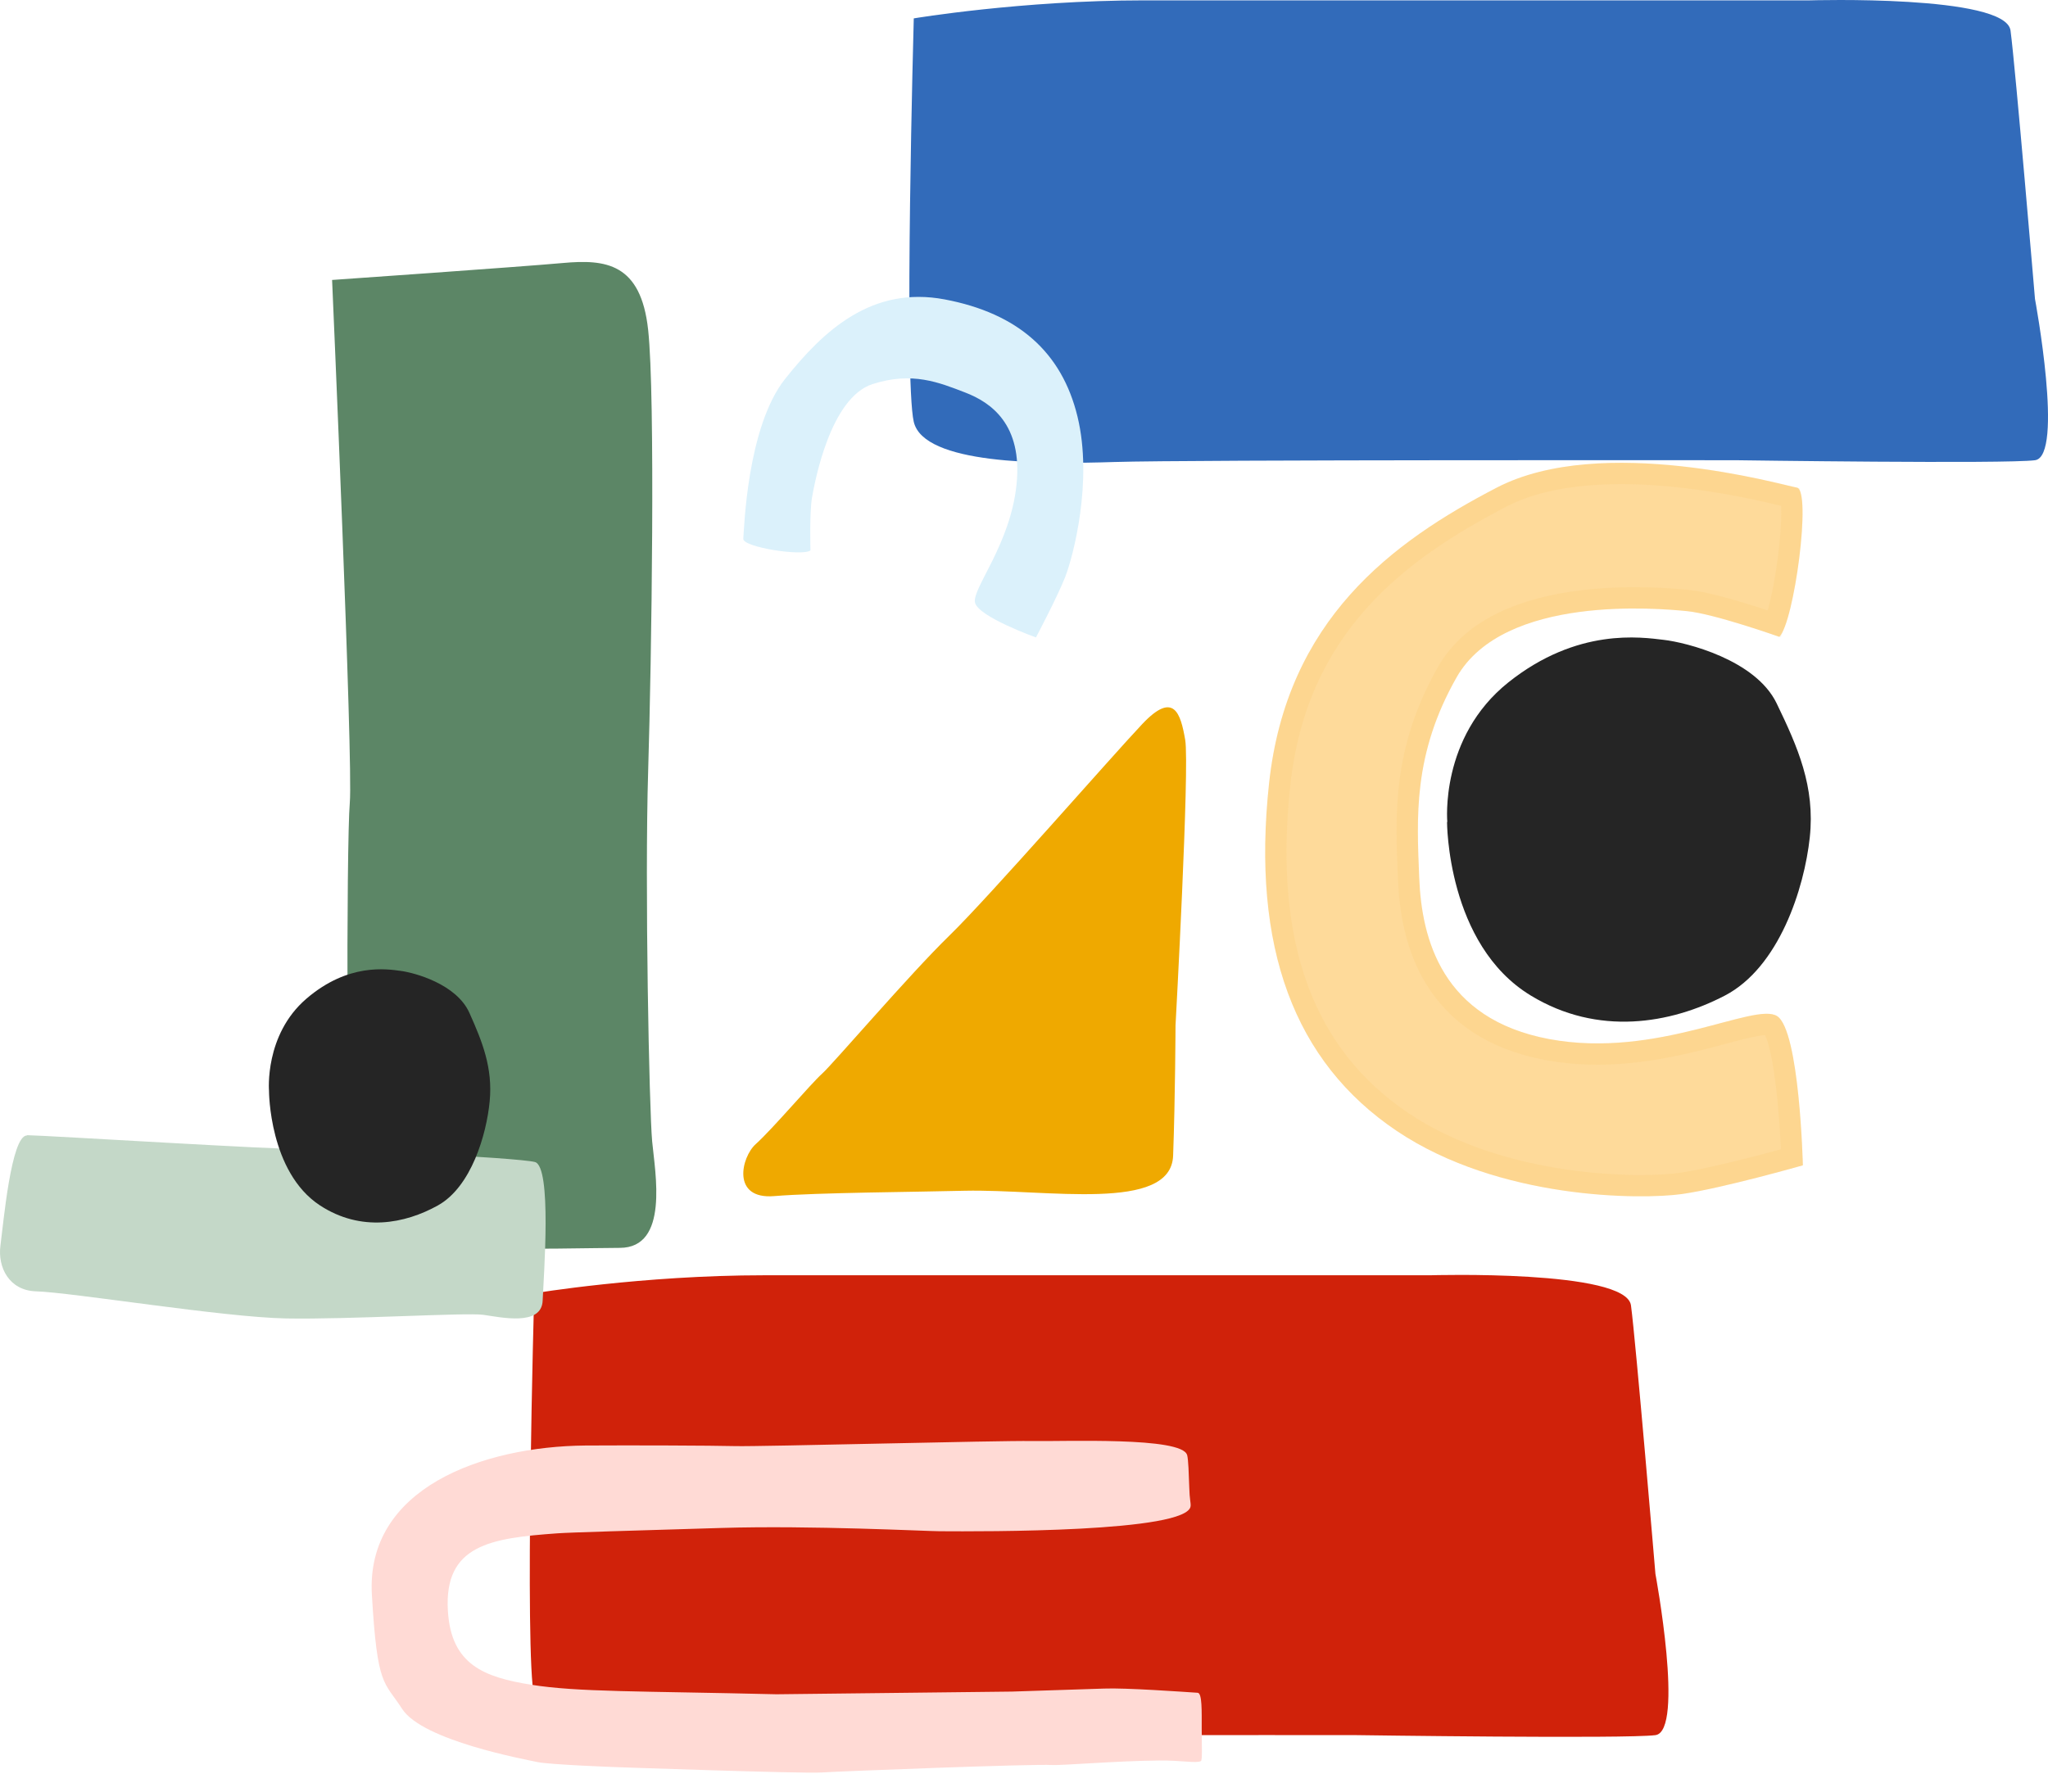
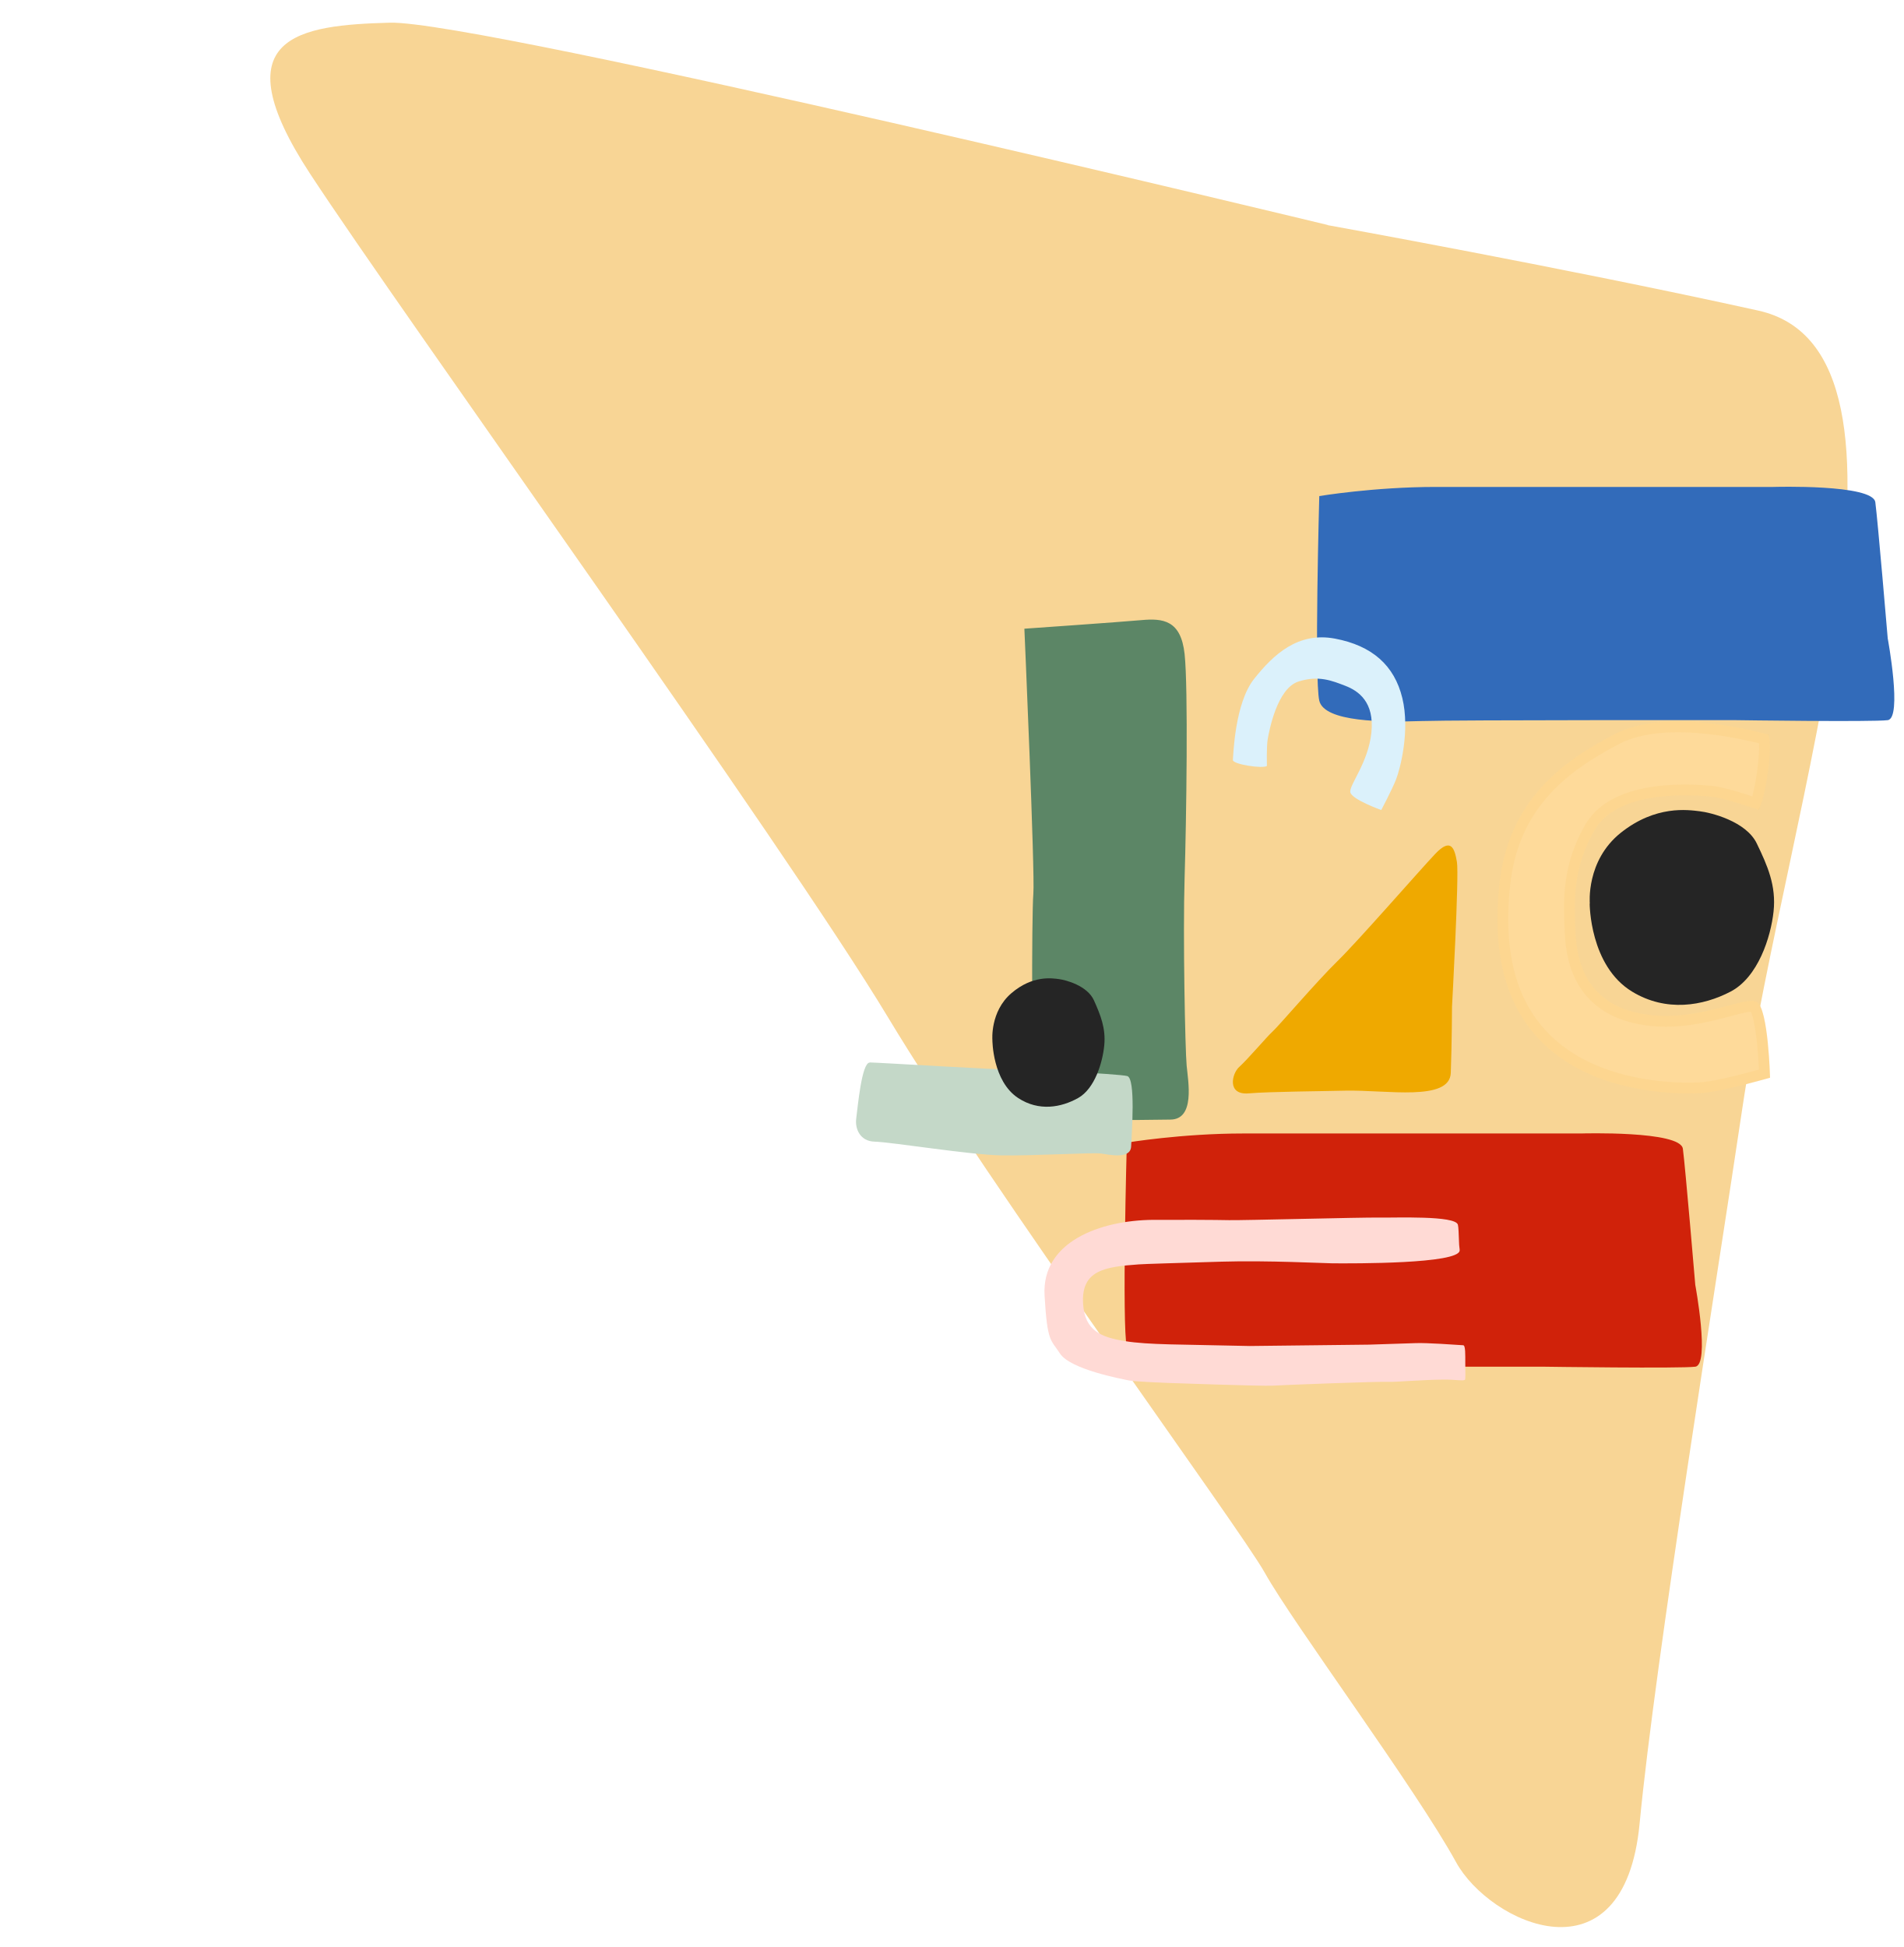
- <svg xmlns="http://www.w3.org/2000/svg" width="96" height="84" viewBox="0 0 96 84" fill="none">
-   <path d="M42.833 0.862C42.833 0.862 47.884 0.017 53.616 0.017H84.833C84.833 0.017 94.017 -0.26 94.243 1.429C94.47 3.119 95.39 14.017 95.39 14.017C95.39 14.017 96.763 21.398 95.39 21.578C94.017 21.758 81.394 21.578 81.394 21.578C81.394 21.578 55.695 21.55 52.243 21.661C48.791 21.772 43.299 21.772 42.833 19.778C42.367 17.784 42.833 0.862 42.833 0.862Z" fill="#326BBA" />
-   <path d="M25.041 60.636C25.041 60.636 30.093 59.792 35.825 59.792H67.041C67.041 59.792 76.225 59.515 76.452 61.204C76.679 62.894 77.598 73.792 77.598 73.792C77.598 73.792 78.971 81.173 77.598 81.353C76.225 81.533 63.602 81.353 63.602 81.353C63.602 81.353 37.903 81.325 34.452 81.436C31 81.547 25.507 81.547 25.041 79.552C24.575 77.558 25.041 60.636 25.041 60.636Z" fill="#D0220A" />
-   <path d="M55.103 48.072C55.103 48.072 55.77 35.927 55.556 34.687C55.342 33.448 55.027 32.375 53.542 33.949C52.056 35.523 46.378 42.041 44.502 43.866C42.626 45.69 39.037 49.896 38.533 50.342C37.98 50.843 36.229 52.919 35.424 53.643C34.744 54.256 34.278 56.247 36.292 56.08C38.307 55.913 43.091 55.885 45.219 55.829C49.059 55.746 54.889 56.86 54.99 54.186C55.09 51.456 55.103 48.058 55.103 48.058V48.072Z" fill="#EFA900" />
-   <path d="M83.404 29.859C84.103 29.186 84.929 22.988 84.23 22.862C83.531 22.736 75.08 20.31 70.162 22.862C65.244 25.414 60.313 29.06 59.487 36.73C58.66 44.401 60.656 49.785 65.472 53.024C70.289 56.263 76.961 56.249 78.842 55.983C80.723 55.717 84.51 54.637 84.51 54.637C84.51 54.637 84.357 48.313 83.302 47.64C82.248 46.967 77.673 49.659 72.627 48.719C67.582 47.78 66.641 44.008 66.527 41.175C66.413 38.343 66.222 35.37 68.281 31.752C70.505 27.854 77.774 28.527 79.07 28.653C80.367 28.779 83.404 29.859 83.404 29.859Z" fill="#FEDA9A" />
-   <path d="M67.847 31.505L67.846 31.505C65.778 35.14 65.903 38.166 66.016 40.926C66.02 41.016 66.024 41.106 66.028 41.196C66.086 42.649 66.357 44.401 67.304 45.921C68.263 47.463 69.885 48.717 72.536 49.211C75.166 49.701 77.656 49.241 79.581 48.765C80.013 48.658 80.405 48.553 80.764 48.458C81.228 48.334 81.637 48.225 82.005 48.145C82.324 48.076 82.574 48.037 82.763 48.031C82.857 48.028 82.924 48.034 82.972 48.042C83.012 48.05 83.029 48.059 83.033 48.061C83.035 48.062 83.052 48.077 83.082 48.118C83.116 48.167 83.156 48.238 83.2 48.336C83.288 48.534 83.372 48.803 83.45 49.132C83.605 49.788 83.72 50.617 83.804 51.441C83.888 52.263 83.94 53.065 83.97 53.664C83.982 53.899 83.991 54.102 83.997 54.261C83.925 54.281 83.845 54.303 83.757 54.328C83.374 54.432 82.844 54.575 82.257 54.726C81.074 55.029 79.681 55.359 78.772 55.488C77.885 55.614 75.795 55.686 73.331 55.324C70.867 54.962 68.076 54.172 65.751 52.609C61.139 49.507 59.17 44.338 59.984 36.784C60.783 29.365 65.526 25.831 70.392 23.306C72.713 22.102 75.928 22.053 78.725 22.355C80.948 22.594 82.79 23.035 83.665 23.245C83.773 23.271 83.866 23.293 83.943 23.311C83.971 23.443 83.99 23.648 83.994 23.922C84.004 24.499 83.947 25.281 83.845 26.093C83.744 26.904 83.6 27.727 83.441 28.382C83.361 28.71 83.279 28.986 83.201 29.194C83.193 29.215 83.186 29.234 83.179 29.252C83.144 29.24 83.108 29.228 83.07 29.215C82.762 29.111 82.337 28.971 81.871 28.826C80.958 28.543 79.826 28.224 79.119 28.156C78.464 28.092 76.275 27.887 73.957 28.198C71.671 28.505 69.082 29.339 67.847 31.505Z" stroke="#FEB737" stroke-opacity="0.09" />
-   <path d="M37.99 25.809C37.598 26.091 34.804 25.654 34.842 25.258C34.88 24.863 35.007 20.023 36.802 17.765C38.597 15.507 40.86 13.39 44.287 14.039C47.713 14.688 49.774 16.509 50.507 19.529C51.24 22.549 50.305 26.105 49.926 27.065C49.546 28.024 48.56 29.887 48.56 29.887C48.56 29.887 45.842 28.913 45.703 28.25C45.564 27.587 47.359 25.541 47.65 22.718C47.941 19.895 46.449 18.865 45.235 18.4C44.021 17.934 42.77 17.412 40.911 18.005C38.913 18.64 38.193 22.605 38.066 23.311C37.94 24.016 37.99 25.795 37.99 25.795V25.809Z" fill="#DBF1FB" />
-   <path d="M15.567 13.126C15.567 13.126 24.388 12.512 26.386 12.331C28.384 12.15 30.043 12.331 30.382 15.468C30.721 18.605 30.545 30.804 30.382 36.158C30.218 41.512 30.432 52.038 30.57 53.516C30.709 54.994 31.375 58.507 29.05 58.507C26.725 58.507 16.899 58.87 16.56 57.406C16.221 55.942 16.233 39.49 16.397 37.636C16.56 35.782 15.567 13.126 15.567 13.126Z" fill="#5C8666" />
-   <path d="M1.262 53.238C0.522 53.238 0.159 57.364 0.021 58.396C-0.117 59.427 0.434 60.501 1.676 60.544C3.419 60.6 10.441 61.759 13.4 61.816C16.359 61.872 21.839 61.533 22.654 61.646C23.469 61.759 25.387 62.197 25.437 60.982C25.487 59.767 25.876 54.694 25.074 54.482C24.271 54.27 15.205 53.832 14.177 53.874C13.149 53.916 2.177 53.238 1.275 53.224L1.262 53.238Z" fill="#C4D8C8" />
-   <path d="M67.843 38.544C67.843 38.544 67.471 34.572 70.707 31.992C73.943 29.413 76.935 29.877 77.988 30C79.041 30.122 82.29 30.928 83.279 32.975C84.268 35.023 85.09 36.879 84.833 39.267C84.576 41.656 83.394 45.355 80.852 46.679C78.309 48.003 74.906 48.59 71.76 46.679C67.817 44.291 67.83 38.531 67.83 38.531L67.843 38.544Z" fill="#252525" />
-   <path d="M12.61 51.147C12.61 51.147 12.387 48.526 14.355 46.831C16.322 45.136 18.141 45.435 18.785 45.521C19.428 45.606 21.395 46.133 22.002 47.486C22.608 48.839 23.103 50.064 22.954 51.631C22.806 53.198 22.088 55.647 20.529 56.516C18.97 57.385 16.916 57.77 14.998 56.516C12.61 54.95 12.61 51.161 12.61 51.161V51.147Z" fill="#252525" />
-   <path d="M55.646 68.21C55.709 68.463 55.722 69.095 55.747 69.742C55.76 70.304 55.823 70.444 55.81 70.613C55.696 71.849 46.073 71.807 44.045 71.793C43.449 71.793 38.01 71.512 33.826 71.639C29.642 71.765 26.688 71.849 26.13 71.891C23.011 72.116 20.805 72.425 20.995 75.531C21.147 78.06 22.706 78.636 24.887 78.988C27.068 79.339 29.946 79.283 36.399 79.437L47.43 79.311C47.924 79.297 50.955 79.198 51.753 79.17C52.742 79.128 55.493 79.325 56.14 79.367C56.356 79.381 56.33 80.238 56.33 81.053C56.33 81.812 56.368 82.529 56.292 82.571C56.051 82.683 55.379 82.529 54.314 82.543C52.413 82.557 49.737 82.782 49.319 82.754C48.431 82.697 39.328 83.049 38.491 83.105C37.591 83.161 28.856 82.852 28.856 82.852C28.856 82.852 25.749 82.739 25.179 82.613C24.608 82.487 19.816 81.615 18.852 80.126C18.003 78.805 17.686 79.142 17.432 74.772C17.14 69.784 22.592 67.817 27.448 67.774C29.667 67.76 33.356 67.774 34.485 67.802C35.613 67.831 46.91 67.535 48.343 67.564C49.864 67.592 55.43 67.353 55.646 68.224V68.21Z" fill="#FFDAD5" />
+ <svg xmlns="http://www.w3.org/2000/svg" width="176" height="180" viewBox="0 0 176 180" fill="none">
+   <path d="M122.751 20.798C122.751 20.798 44.405 1.867 36.043 2.097C27.681 2.327 20.305 3.288 28.683 16.084C37.062 28.881 72.55 78.184 82.086 94.022C91.606 109.857 114.602 141.225 116.935 145.393C119.548 150.086 130.873 165.322 134.62 172.15C137.741 177.835 150.164 183.62 151.595 168.586C153.026 153.552 158.738 118.312 161.079 102.553C165.314 74.155 179.836 32.516 162.548 28.709C144.843 24.797 122.748 20.814 122.748 20.814L122.751 20.798Z" fill="#F8D595" />
+   <path d="M121.978 45.862C121.978 45.862 127.029 45.017 132.761 45.017H163.978C163.978 45.017 173.162 44.74 173.388 46.429C173.615 48.119 174.535 59.017 174.535 59.017C174.535 59.017 175.908 66.398 174.535 66.578C173.162 66.758 160.539 66.578 160.539 66.578C160.539 66.578 134.84 66.55 131.388 66.661C127.936 66.772 122.444 66.772 121.978 64.778C121.512 62.783 121.978 45.862 121.978 45.862Z" fill="#326BBA" />
+   <path d="M104.185 105.635C104.185 105.635 109.236 104.79 114.968 104.79H146.185C146.185 104.79 155.369 104.513 155.595 106.203C155.822 107.892 156.742 118.79 156.742 118.79C156.742 118.79 158.115 126.171 156.742 126.351C155.369 126.531 142.746 126.351 142.746 126.351C142.746 126.351 117.047 126.324 113.595 126.434C110.143 126.545 104.651 126.545 104.185 124.551C103.719 122.557 104.185 105.635 104.185 105.635Z" fill="#D0220A" />
+   <path d="M134.25 93.073C134.25 93.073 134.918 80.928 134.704 79.689C134.49 78.449 134.175 77.377 132.689 78.951C131.203 80.524 125.525 87.043 123.649 88.867C121.773 90.692 118.185 94.898 117.681 95.343C117.127 95.845 115.377 97.92 114.571 98.644C113.891 99.257 113.425 101.249 115.44 101.082C117.454 100.914 122.239 100.887 124.367 100.831C128.207 100.747 134.036 101.861 134.137 99.187C134.238 96.458 134.25 93.059 134.25 93.059V93.073Z" fill="#EFA900" />
+   <path d="M162.549 74.859C163.248 74.186 164.074 67.988 163.375 67.862C162.676 67.736 154.225 65.31 149.307 67.862C144.389 70.414 139.458 74.06 138.632 81.73C137.806 89.4 139.801 94.785 144.617 98.024C149.434 101.263 156.106 101.249 157.987 100.983C159.868 100.717 163.655 99.637 163.655 99.637C163.655 99.637 163.502 93.313 162.448 92.64C161.393 91.967 156.818 94.659 151.772 93.719C146.727 92.78 145.787 89.008 145.672 86.175C145.558 83.343 145.367 80.37 147.426 76.752C149.65 72.854 156.919 73.527 158.216 73.653C159.512 73.779 162.549 74.859 162.549 74.859Z" fill="#FEDA9A" />
+   <path d="M146.992 76.504L146.991 76.505C144.923 80.14 145.048 83.166 145.162 85.926C145.165 86.016 145.169 86.106 145.173 86.195C145.231 87.649 145.502 89.4 146.449 90.921C147.408 92.463 149.03 93.717 151.681 94.211C154.311 94.701 156.801 94.241 158.726 93.765C159.158 93.658 159.55 93.553 159.909 93.458C160.373 93.334 160.782 93.225 161.151 93.145C161.469 93.076 161.719 93.037 161.909 93.031C162.002 93.028 162.069 93.034 162.117 93.043C162.157 93.05 162.174 93.059 162.178 93.061C162.18 93.062 162.198 93.077 162.227 93.118C162.261 93.167 162.302 93.238 162.345 93.336C162.433 93.534 162.517 93.803 162.595 94.132C162.75 94.788 162.865 95.617 162.949 96.441C163.033 97.263 163.085 98.065 163.115 98.664C163.127 98.899 163.136 99.102 163.142 99.261C163.07 99.281 162.99 99.303 162.902 99.328C162.519 99.432 161.99 99.575 161.402 99.726C160.219 100.029 158.826 100.359 157.917 100.488C157.03 100.614 154.94 100.686 152.476 100.324C150.012 99.962 147.221 99.172 144.896 97.609C140.284 94.507 138.315 89.338 139.129 81.784C139.928 74.365 144.672 70.831 149.537 68.306C151.858 67.102 155.073 67.053 157.87 67.355C160.093 67.594 161.935 68.035 162.81 68.245C162.918 68.271 163.011 68.293 163.088 68.311C163.116 68.443 163.135 68.648 163.139 68.922C163.149 69.499 163.092 70.281 162.99 71.093C162.889 71.904 162.745 72.727 162.586 73.382C162.506 73.71 162.424 73.986 162.346 74.194C162.338 74.215 162.331 74.234 162.324 74.252C162.289 74.24 162.253 74.228 162.215 74.215C161.907 74.111 161.482 73.971 161.017 73.826C160.103 73.543 158.971 73.225 158.264 73.156C157.609 73.092 155.42 72.887 153.102 73.198C150.816 73.505 148.227 74.339 146.992 76.504Z" stroke="#FEB737" stroke-opacity="0.09" />
+   <path d="M117.138 70.811C116.746 71.093 113.952 70.655 113.99 70.26C114.028 69.865 114.154 65.025 115.949 62.767C117.745 60.508 120.008 58.392 123.434 59.041C126.861 59.69 128.921 61.511 129.655 64.531C130.388 67.551 129.452 71.107 129.073 72.067C128.694 73.026 127.708 74.889 127.708 74.889C127.708 74.889 124.989 73.915 124.85 73.252C124.711 72.589 126.506 70.543 126.797 67.72C127.088 64.897 125.596 63.867 124.382 63.402C123.169 62.936 121.917 62.414 120.058 63.006C118.061 63.642 117.34 67.607 117.214 68.313C117.087 69.018 117.138 70.796 117.138 70.796V70.811Z" fill="#DBF1FB" />
+   <path d="M94.712 58.124C94.712 58.124 103.533 57.511 105.531 57.33C107.528 57.148 109.187 57.33 109.526 60.467C109.866 63.604 109.69 75.803 109.526 81.157C109.363 86.51 109.577 97.037 109.715 98.514C109.853 99.992 110.519 103.506 108.194 103.506C105.87 103.506 96.044 103.868 95.705 102.404C95.365 100.94 95.378 84.489 95.541 82.635C95.705 80.78 94.712 58.124 94.712 58.124Z" fill="#5C8666" />
+   <path d="M80.408 98.237C79.668 98.237 79.304 102.363 79.166 103.394C79.028 104.426 79.58 105.5 80.821 105.542C82.564 105.599 89.586 106.758 92.545 106.814C95.504 106.871 100.984 106.531 101.799 106.644C102.614 106.758 104.533 107.196 104.583 105.98C104.633 104.765 105.022 99.692 104.219 99.48C103.417 99.268 94.351 98.83 93.323 98.873C92.295 98.915 81.323 98.237 80.42 98.223L80.408 98.237Z" fill="#C4D8C8" />
+   <path d="M146.991 83.543C146.991 83.543 146.618 79.571 149.854 76.991C153.09 74.412 156.083 74.876 157.136 74.999C158.189 75.121 161.438 75.927 162.426 77.974C163.415 80.022 164.237 81.878 163.98 84.266C163.723 86.655 162.542 90.354 159.999 91.678C157.457 93.002 154.054 93.589 150.907 91.678C146.965 89.29 146.978 83.529 146.978 83.529L146.991 83.543Z" fill="#252525" />
+   <path d="M91.755 96.147C91.755 96.147 91.532 93.526 93.499 91.831C95.467 90.136 97.286 90.435 97.929 90.521C98.572 90.606 100.54 91.133 101.146 92.486C101.752 93.839 102.247 95.064 102.099 96.631C101.95 98.198 101.233 100.647 99.674 101.516C98.115 102.385 96.061 102.77 94.143 101.516C91.755 99.95 91.755 96.161 91.755 96.161V96.147Z" fill="#252525" />
+   <path d="M134.792 113.211C134.856 113.464 134.868 114.096 134.894 114.743C134.906 115.305 134.97 115.445 134.957 115.614C134.843 116.85 125.22 116.808 123.191 116.794C122.595 116.794 117.156 116.513 112.972 116.64C108.788 116.766 105.834 116.85 105.276 116.893C102.157 117.117 99.951 117.426 100.141 120.532C100.293 123.061 101.853 123.637 104.034 123.989C106.214 124.34 109.092 124.284 115.546 124.438L126.576 124.312C127.071 124.298 130.101 124.199 130.9 124.171C131.889 124.129 134.64 124.326 135.287 124.368C135.502 124.382 135.477 125.239 135.477 126.054C135.477 126.813 135.515 127.53 135.439 127.572C135.198 127.684 134.526 127.53 133.461 127.544C131.559 127.558 128.884 127.783 128.465 127.754C127.578 127.698 118.475 128.05 117.638 128.106C116.738 128.162 108.002 127.853 108.002 127.853C108.002 127.853 104.896 127.74 104.325 127.614C103.755 127.487 98.962 126.616 97.999 125.127C97.149 123.806 96.832 124.143 96.579 119.773C96.287 114.785 101.739 112.818 106.595 112.775C108.814 112.761 112.503 112.775 113.631 112.803C114.76 112.832 126.057 112.537 127.489 112.565C129.011 112.593 134.577 112.354 134.792 113.225V113.211Z" fill="#FFDAD5" />
</svg>
